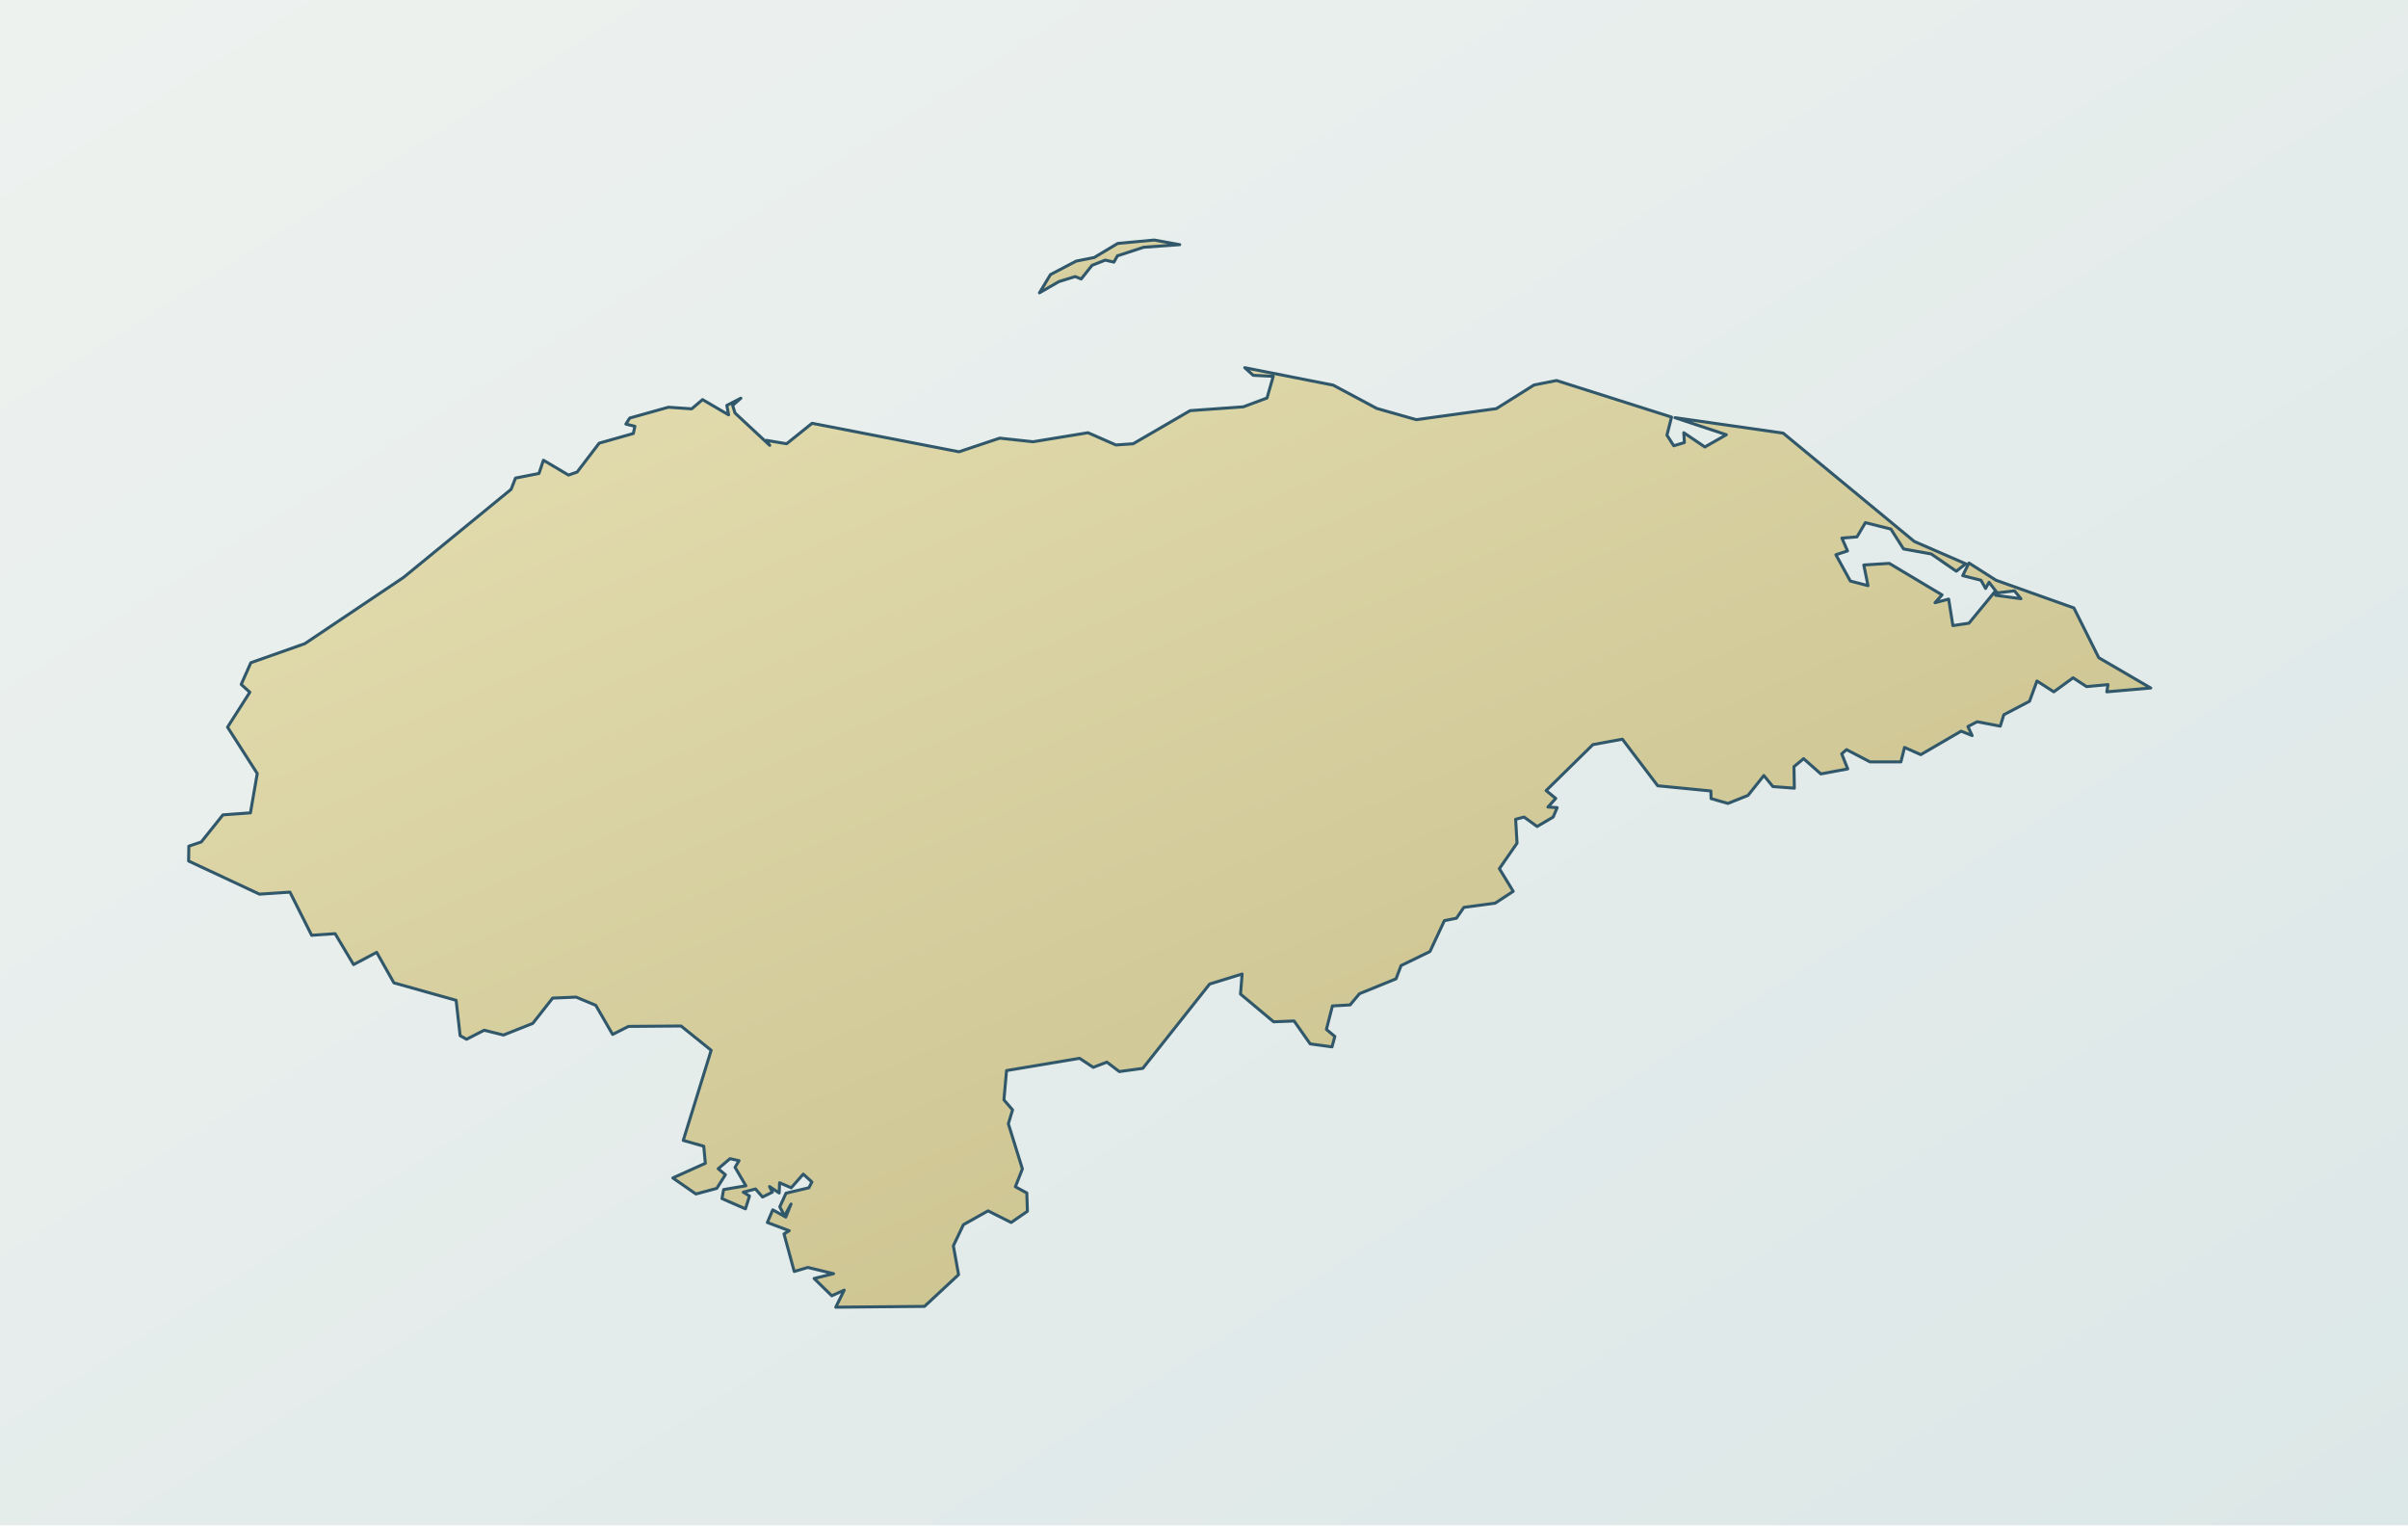
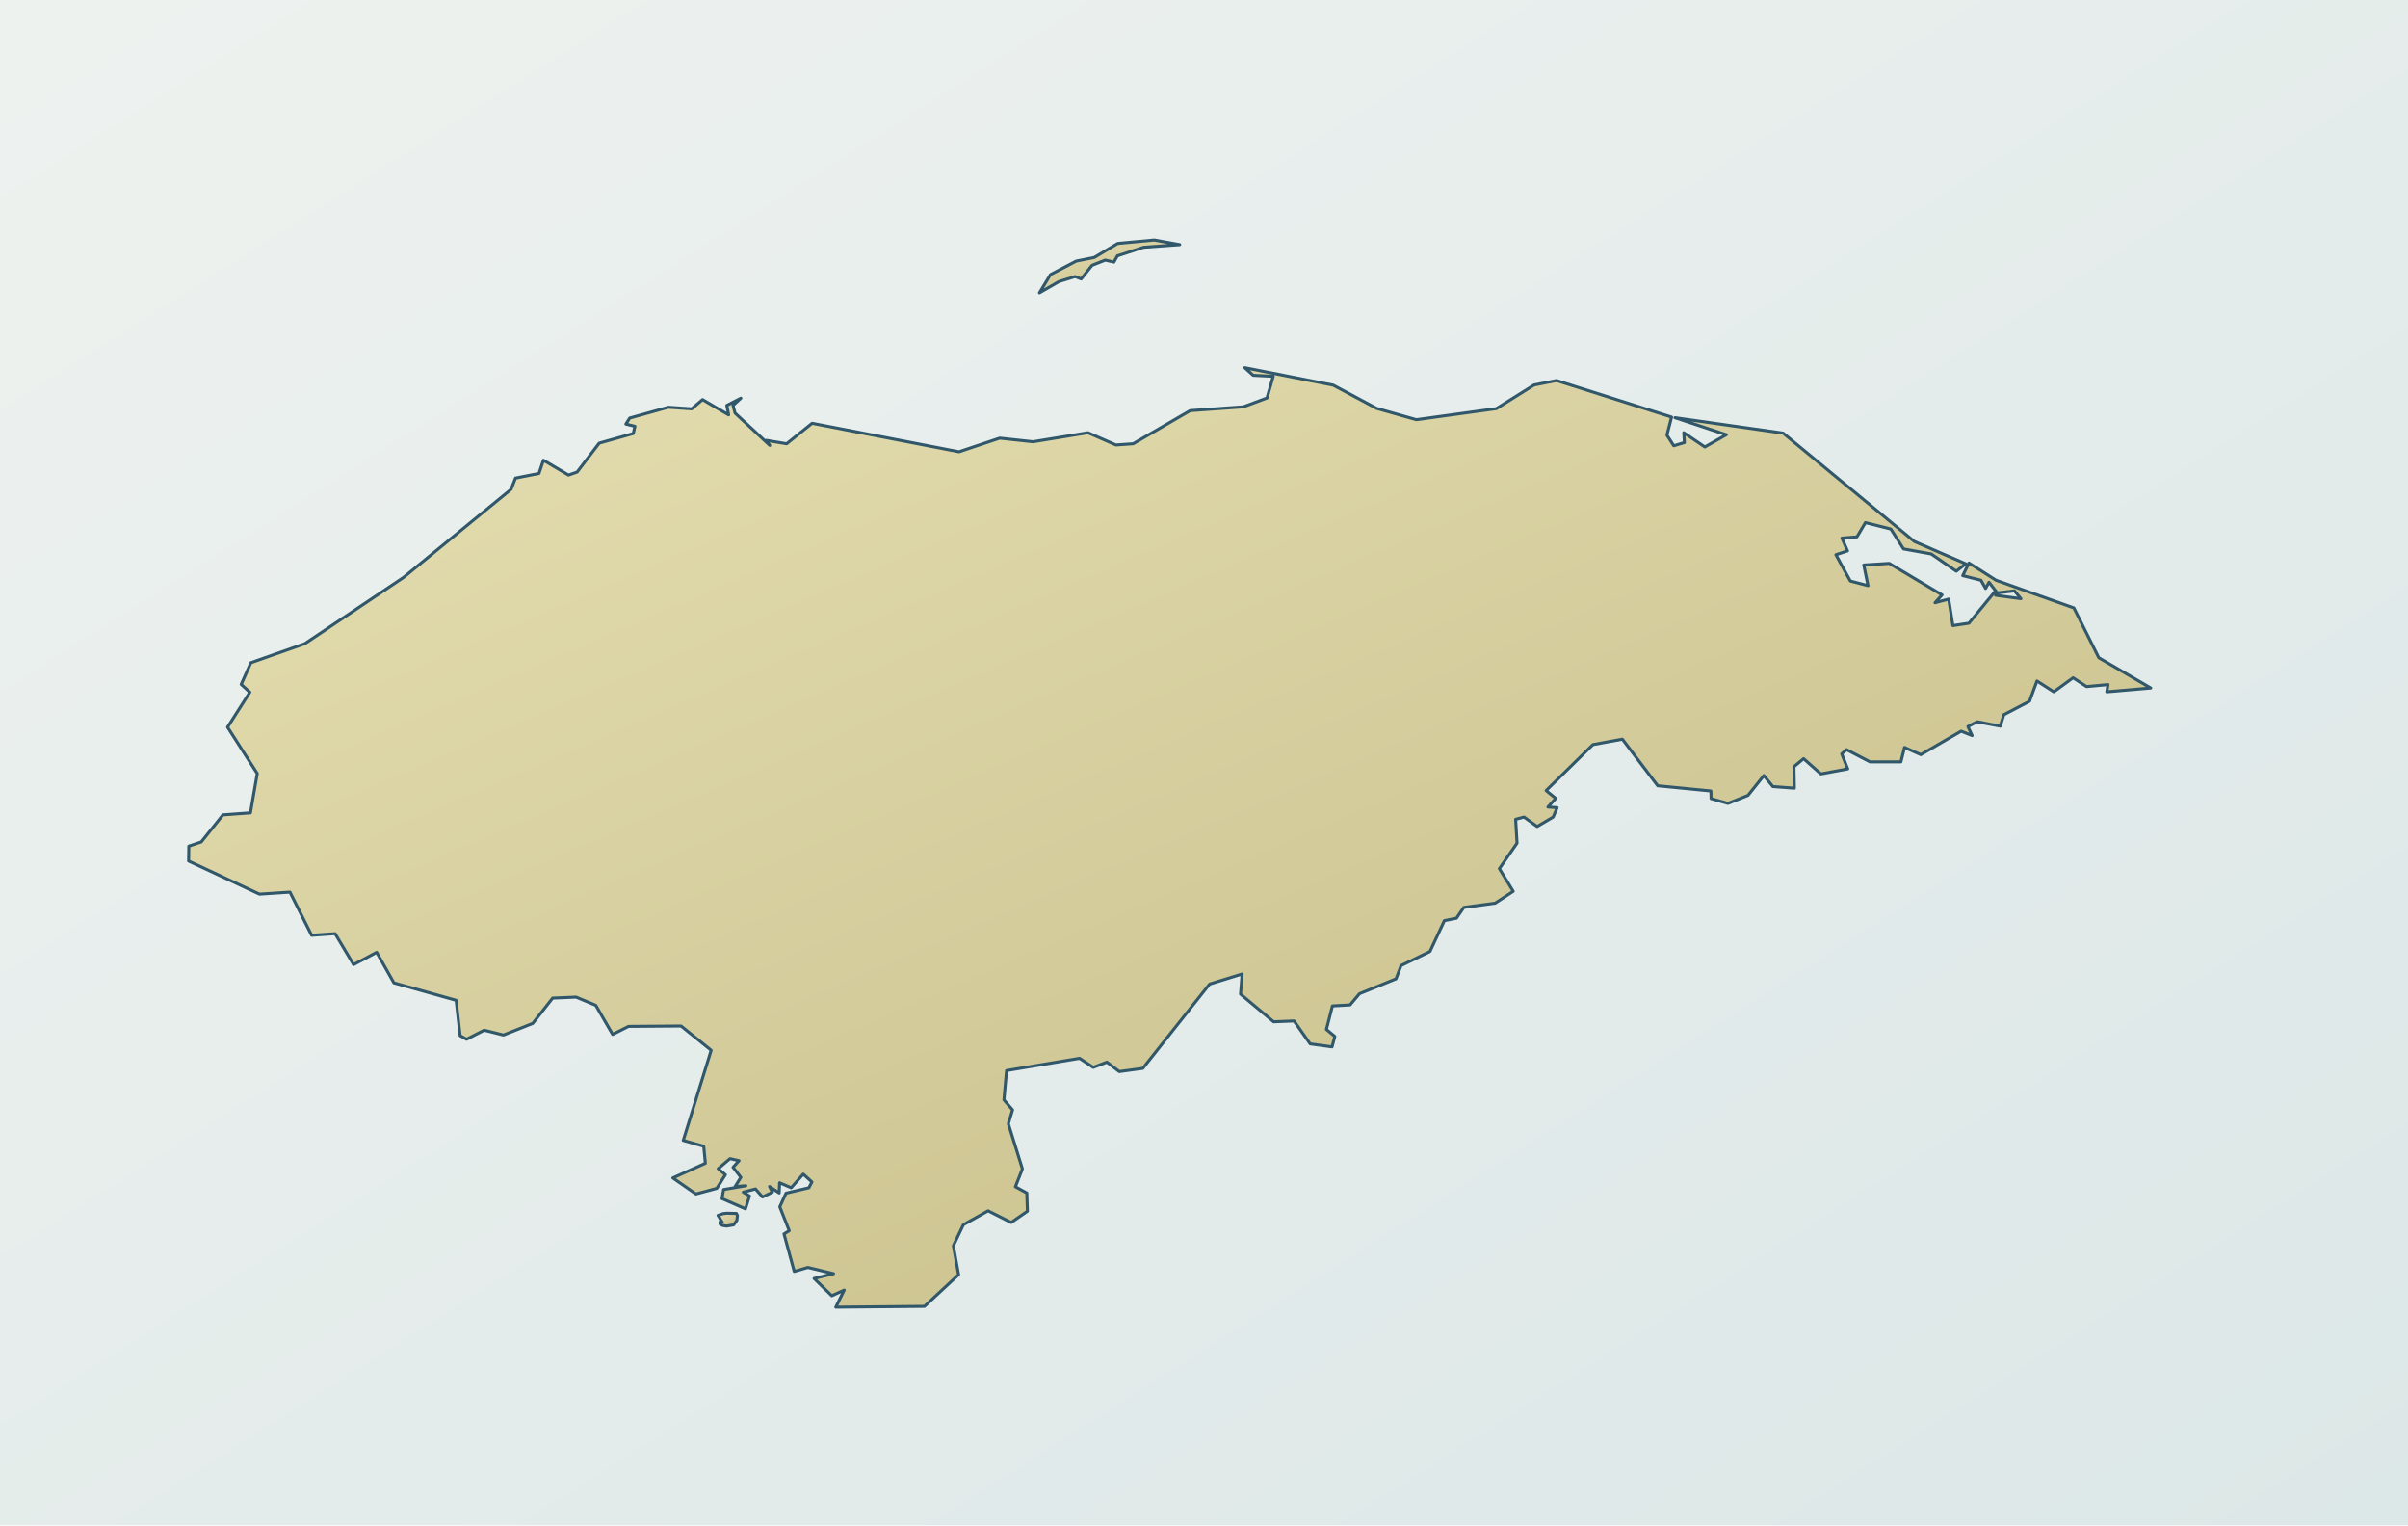
<svg xmlns="http://www.w3.org/2000/svg" viewBox="0 0 1200 760" role="img" aria-label="Map of Honduras including Roatán and the Pacific coast" data-map-style="journey-atlas-map-v3-clean-background" data-map-projection="local-equirectangular-fit-v1">
  <defs>
    <linearGradient id="sea" x1="0" y1="0" x2="1" y2="1">
      <stop offset="0" stop-color="#eef2ef" />
      <stop offset=".55" stop-color="#e4eceb" />
      <stop offset="1" stop-color="#dce7e7" />
    </linearGradient>
    <linearGradient id="land" x1=".12" y1=".08" x2=".88" y2=".92">
      <stop offset="0" stop-color="#e2dbad" />
      <stop offset=".52" stop-color="#d4cc9b" />
      <stop offset="1" stop-color="#c8bf8a" />
    </linearGradient>
  </defs>
  <rect width="1200" height="760" fill="url(#sea)" />
-   <path d="M 416.5,651.3 L 420.7,642.8 L 414.5,645.6 L 405.7,637 L 415.4,634.6 L 402.6,631.5 L 395.8,633.5 L 390.7,614.8 L 393.3,613.2 L 382.4,609.1 L 385.1,602.8 L 391.6,606.4 L 394.2,599.9 L 391,605.8 L 388.6,601.3 L 391.7,594.5 L 403.1,591.8 L 404.6,588.9 L 400.3,585 L 394.3,591.8 L 388.5,589.3 L 388.3,594.4 L 383.5,591.2 L 384.9,594 L 380,596.4 L 376.5,592.4 L 370.4,594 L 373.5,595.9 L 371.5,602.3 L 359.8,597.2 L 360.6,592.7 L 371.7,590.8 L 366.3,581.6 L 368.3,578.3 L 363.8,577.3 L 357.9,582.3 L 361.5,585.3 L 357.2,592.1 L 346.8,594.9 L 335.3,586.9 L 351.5,579.6 L 350.7,571.1 L 340.5,568.2 L 354.4,523.3 L 339.4,511.2 L 313.2,511.4 L 305.3,515.4 L 296.9,500.9 L 287.1,496.8 L 275.4,497.3 L 265.5,509.9 L 250.9,515.7 L 241.3,513.3 L 232.5,517.8 L 229.3,516 L 227.3,498.4 L 196.3,489.7 L 187.7,474.5 L 176.2,480.6 L 167,465.2 L 155.3,466 L 144.5,444.5 L 129.3,445.5 L 94,429 L 94.1,421.6 L 100.3,419.5 L 111.1,406 L 124.8,405 L 128.2,385.4 L 113.4,362.3 L 124.5,344.9 L 120.2,341 L 125,330.2 L 151.9,320.7 L 201.1,287.7 L 254.7,243.8 L 256.9,238.2 L 268.6,235.9 L 270.8,229.3 L 283.3,236.7 L 287.6,235.2 L 298.6,220.8 L 315.6,216 L 316.4,212.4 L 311.9,211.3 L 313.8,208.3 L 333.1,202.9 L 344.7,203.7 L 350.1,199.1 L 363.1,206.7 L 362.2,202 L 369.2,198.4 L 365.1,202 L 366.3,205.8 L 383.6,221.9 L 381.9,219.4 L 392,221.1 L 404.7,210.9 L 477.9,225.1 L 498.2,218.3 L 514.8,220.1 L 542.2,215.6 L 556.1,221.7 L 564.7,221.1 L 593.1,204.6 L 619.6,202.7 L 631.4,198.3 L 634.5,187.5 L 624.5,187 L 620.3,183.2 L 664.4,191.9 L 686.1,203.5 L 705.8,209.1 L 745.7,203.6 L 764.5,191.8 L 775.7,189.6 L 833,207.8 L 830.7,216.8 L 834.1,222.1 L 839.4,220.5 L 839.1,215.6 L 849.6,222.7 L 860.3,216.6 L 834.7,208.1 L 888.6,215.8 L 954,269.8 L 979.6,280.9 L 974.9,284.6 L 962.4,276 L 948.6,273.5 L 942.3,263.6 L 929.6,260.4 L 925.4,267.5 L 917.9,268.1 L 920.7,274.5 L 914.9,276.4 L 922.1,289.5 L 930.9,291.8 L 928.8,281.5 L 941.5,280.7 L 967.8,296.4 L 964.3,300.3 L 971.1,298.5 L 973.2,311.7 L 981.2,310.5 L 994.2,294.7 L 994.5,296.6 L 1007.1,298.3 L 1003.9,294.4 L 995.3,295.4 L 991.2,290.1 L 989.5,293.2 L 987.2,289.1 L 978.1,286.8 L 981.2,280.5 L 994.7,289.1 L 1033.5,302.9 L 1045.9,327.7 L 1071.8,342.8 L 1049.9,344.7 L 1050.5,341.1 L 1039.8,342.1 L 1033.1,337.7 L 1023.5,344.7 L 1015.1,339.3 L 1011.4,349.4 L 998.6,356.1 L 996.8,361.8 L 985.3,359.6 L 980.7,362 L 982.8,366.5 L 977.3,364.3 L 957.2,376 L 949.1,372.4 L 947.3,379.6 L 931.9,379.6 L 920.2,373.5 L 917.8,375.6 L 920.8,383.1 L 907.4,385.6 L 898.8,378 L 894,382 L 894.2,392.7 L 883.5,391.9 L 879,386.4 L 871.1,396.3 L 861.1,400.3 L 852.7,397.9 L 852.6,394.1 L 826.1,391.5 L 808.5,368.3 L 793.8,371 L 770.5,393.9 L 775.3,397.8 L 771.4,402.1 L 776,402.4 L 774,407.1 L 766,411.8 L 759.5,407.1 L 755.3,408.2 L 756,420.1 L 747.2,432.8 L 754.1,444.1 L 745.1,450 L 729.5,452.1 L 725.8,457.5 L 719.8,458.7 L 712.6,474.1 L 698.2,481.1 L 695.7,487.7 L 677.5,495.1 L 672.8,500.7 L 664,501.2 L 661,512.9 L 665.2,516.4 L 663.8,521.6 L 652.9,520.1 L 644.9,508.7 L 634.7,509.1 L 618.2,495.3 L 619,485.3 L 602.8,490.3 L 569.5,532.3 L 557.8,533.9 L 551.6,529.2 L 544.8,531.8 L 538,527.3 L 501.6,533.4 L 500.3,548 L 504.6,553 L 502.5,559.9 L 509.5,582.4 L 506,591.3 L 511.7,594.4 L 512,603.5 L 503.9,609.1 L 492.4,603.3 L 480.1,610.2 L 475.1,620.7 L 477.7,635.1 L 460.7,650.9 L 416.5,651.3 Z" fill="url(#land)" fill-rule="evenodd" stroke="#31576a" stroke-width="1.5" stroke-linejoin="round" stroke-linecap="round" />
+   <path d="M 416.5,651.3 L 420.7,642.8 L 414.5,645.6 L 405.7,637 L 415.4,634.6 L 402.6,631.5 L 395.8,633.5 L 390.7,614.8 L 393.3,613.2 L 388.6,601.3 L 391.7,594.5 L 403.1,591.8 L 404.6,588.9 L 400.3,585 L 394.3,591.8 L 388.5,589.3 L 388.3,594.4 L 383.5,591.2 L 384.9,594 L 380,596.4 L 376.5,592.4 L 370.4,594 L 373.5,595.9 L 371.5,602.3 L 359.8,597.2 L 360.6,592.7 L 371.7,590.8 L 366.3,591.2 L 369.2,586.6 L 365.3,581.6 L 368.3,578.3 L 363.8,577.3 L 357.9,582.3 L 361.5,585.3 L 357.2,592.1 L 346.8,594.9 L 335.3,586.9 L 351.5,579.6 L 350.7,571.1 L 340.5,568.2 L 354.4,523.3 L 339.4,511.2 L 313.2,511.4 L 305.3,515.4 L 296.9,500.9 L 287.1,496.8 L 275.4,497.3 L 265.5,509.9 L 250.9,515.7 L 241.3,513.3 L 232.5,517.8 L 229.3,516 L 227.3,498.4 L 196.3,489.7 L 187.7,474.5 L 176.2,480.6 L 167,465.2 L 155.3,466 L 144.5,444.5 L 129.3,445.5 L 94,429 L 94.1,421.6 L 100.3,419.5 L 111.1,406 L 124.8,405 L 128.2,385.4 L 113.4,362.3 L 124.5,344.9 L 120.2,341 L 125,330.2 L 151.9,320.7 L 201.1,287.7 L 254.7,243.8 L 256.9,238.2 L 268.6,235.9 L 270.8,229.3 L 283.3,236.7 L 287.6,235.2 L 298.6,220.8 L 315.6,216 L 316.4,212.4 L 311.9,211.3 L 313.8,208.3 L 333.1,202.9 L 344.7,203.7 L 350.1,199.1 L 363.1,206.7 L 362.2,202 L 369.2,198.4 L 365.3,202 L 366.3,205.8 L 383.6,221.9 L 381.9,219.4 L 392,221.1 L 404.7,210.9 L 477.9,225.1 L 498.2,218.3 L 514.8,220.1 L 542.2,215.6 L 556.1,221.7 L 564.7,221.1 L 593.1,204.6 L 619.6,202.7 L 631.4,198.3 L 634.5,187.5 L 624.5,187 L 620.3,183.2 L 664.4,191.9 L 686.1,203.5 L 705.8,209.1 L 745.7,203.6 L 764.5,191.8 L 775.7,189.6 L 833,207.8 L 830.7,216.8 L 834.1,222.1 L 839.4,220.5 L 839.1,215.6 L 849.6,222.7 L 860.3,216.6 L 834.7,208.1 L 888.6,215.8 L 954,269.8 L 979.6,280.9 L 974.9,284.6 L 962.4,276 L 948.6,273.5 L 942.3,263.6 L 929.6,260.4 L 925.4,267.5 L 917.9,268.1 L 920.7,274.5 L 914.9,276.4 L 922.1,289.5 L 930.9,291.8 L 928.8,281.5 L 941.5,280.7 L 967.8,296.4 L 964.3,300.3 L 971.1,298.5 L 973.2,311.7 L 981.2,310.5 L 994.2,294.7 L 994.5,296.6 L 1007.1,298.3 L 1003.9,294.4 L 995.3,295.4 L 991.2,290.1 L 989.5,293.2 L 987.2,289.1 L 978.1,286.8 L 981.2,280.5 L 994.7,289.1 L 1033.5,302.9 L 1045.9,327.7 L 1071.8,342.8 L 1049.9,344.7 L 1050.5,341.1 L 1039.8,342.1 L 1033.1,337.7 L 1023.5,344.7 L 1015.1,339.3 L 1011.4,349.4 L 998.6,356.1 L 996.8,361.8 L 985.3,359.6 L 980.7,362 L 982.8,366.5 L 977.3,364.3 L 957.2,376 L 949.1,372.4 L 947.3,379.6 L 931.9,379.6 L 920.2,373.5 L 917.8,375.6 L 920.8,383.1 L 907.4,385.6 L 898.8,378 L 894,382 L 894.2,392.7 L 883.5,391.9 L 879,386.4 L 871.1,396.3 L 861.1,400.3 L 852.7,397.9 L 852.6,394.1 L 826.1,391.5 L 808.5,368.3 L 793.8,371 L 770.5,393.9 L 775.3,397.8 L 771.4,402.1 L 776,402.4 L 774,407.1 L 766,411.8 L 759.5,407.1 L 755.3,408.2 L 756,420.1 L 747.2,432.8 L 754.1,444.1 L 745.1,450 L 729.5,452.1 L 725.8,457.5 L 719.8,458.7 L 712.6,474.1 L 698.2,481.1 L 695.7,487.7 L 677.5,495.1 L 672.8,500.7 L 664,501.2 L 661,512.9 L 665.2,516.4 L 663.8,521.6 L 652.9,520.1 L 644.9,508.7 L 634.7,509.1 L 618.2,495.3 L 619,485.3 L 602.8,490.3 L 569.5,532.3 L 557.8,533.9 L 551.6,529.2 L 544.8,531.8 L 538,527.3 L 501.6,533.4 L 500.3,548 L 504.6,553 L 502.5,559.9 L 509.5,582.4 L 506,591.3 L 511.7,594.4 L 512,603.5 L 503.9,609.1 L 492.4,603.3 L 480.1,610.2 L 475.1,620.7 L 477.7,635.1 L 460.7,650.9 L 416.5,651.3 Z" fill="url(#land)" fill-rule="evenodd" stroke="#31576a" stroke-width="1.5" stroke-linejoin="round" stroke-linecap="round" />
  <path d="M 557.1,127.4 L 556.9,127.4 L 555.1,130.6 L 550.8,129.6 L 544.2,132.2 L 538.8,139 L 535.8,137.8 L 527.7,140.3 L 518,145.9 L 523.5,136.8 L 536.3,130.1 L 545.3,128.3 L 557,121.3 L 575.2,119.6 L 587.9,121.9 L 569.9,123.2 L 557.1,127.4 Z" fill="url(#land)" stroke="#31576a" stroke-width="1.5" stroke-linejoin="round" stroke-linecap="round" />
+   <path d="M 365.6,610.3 L 362.1,610.9 L 360.2,610.6 L 359.5,610.3 L 358.8,609.8 L 358.8,608.9 L 359.9,608.9 L 359.3,608.1 L 358.4,606.4 L 357.8,605.6 L 360.3,604.7 L 362.3,604.5 L 367,604.6 L 367.5,605.7 L 367.2,608.1 L 365.6,610.3 Z" fill="url(#land)" stroke="#31576a" stroke-width="1.5" stroke-linejoin="round" stroke-linecap="round" />
</svg>
